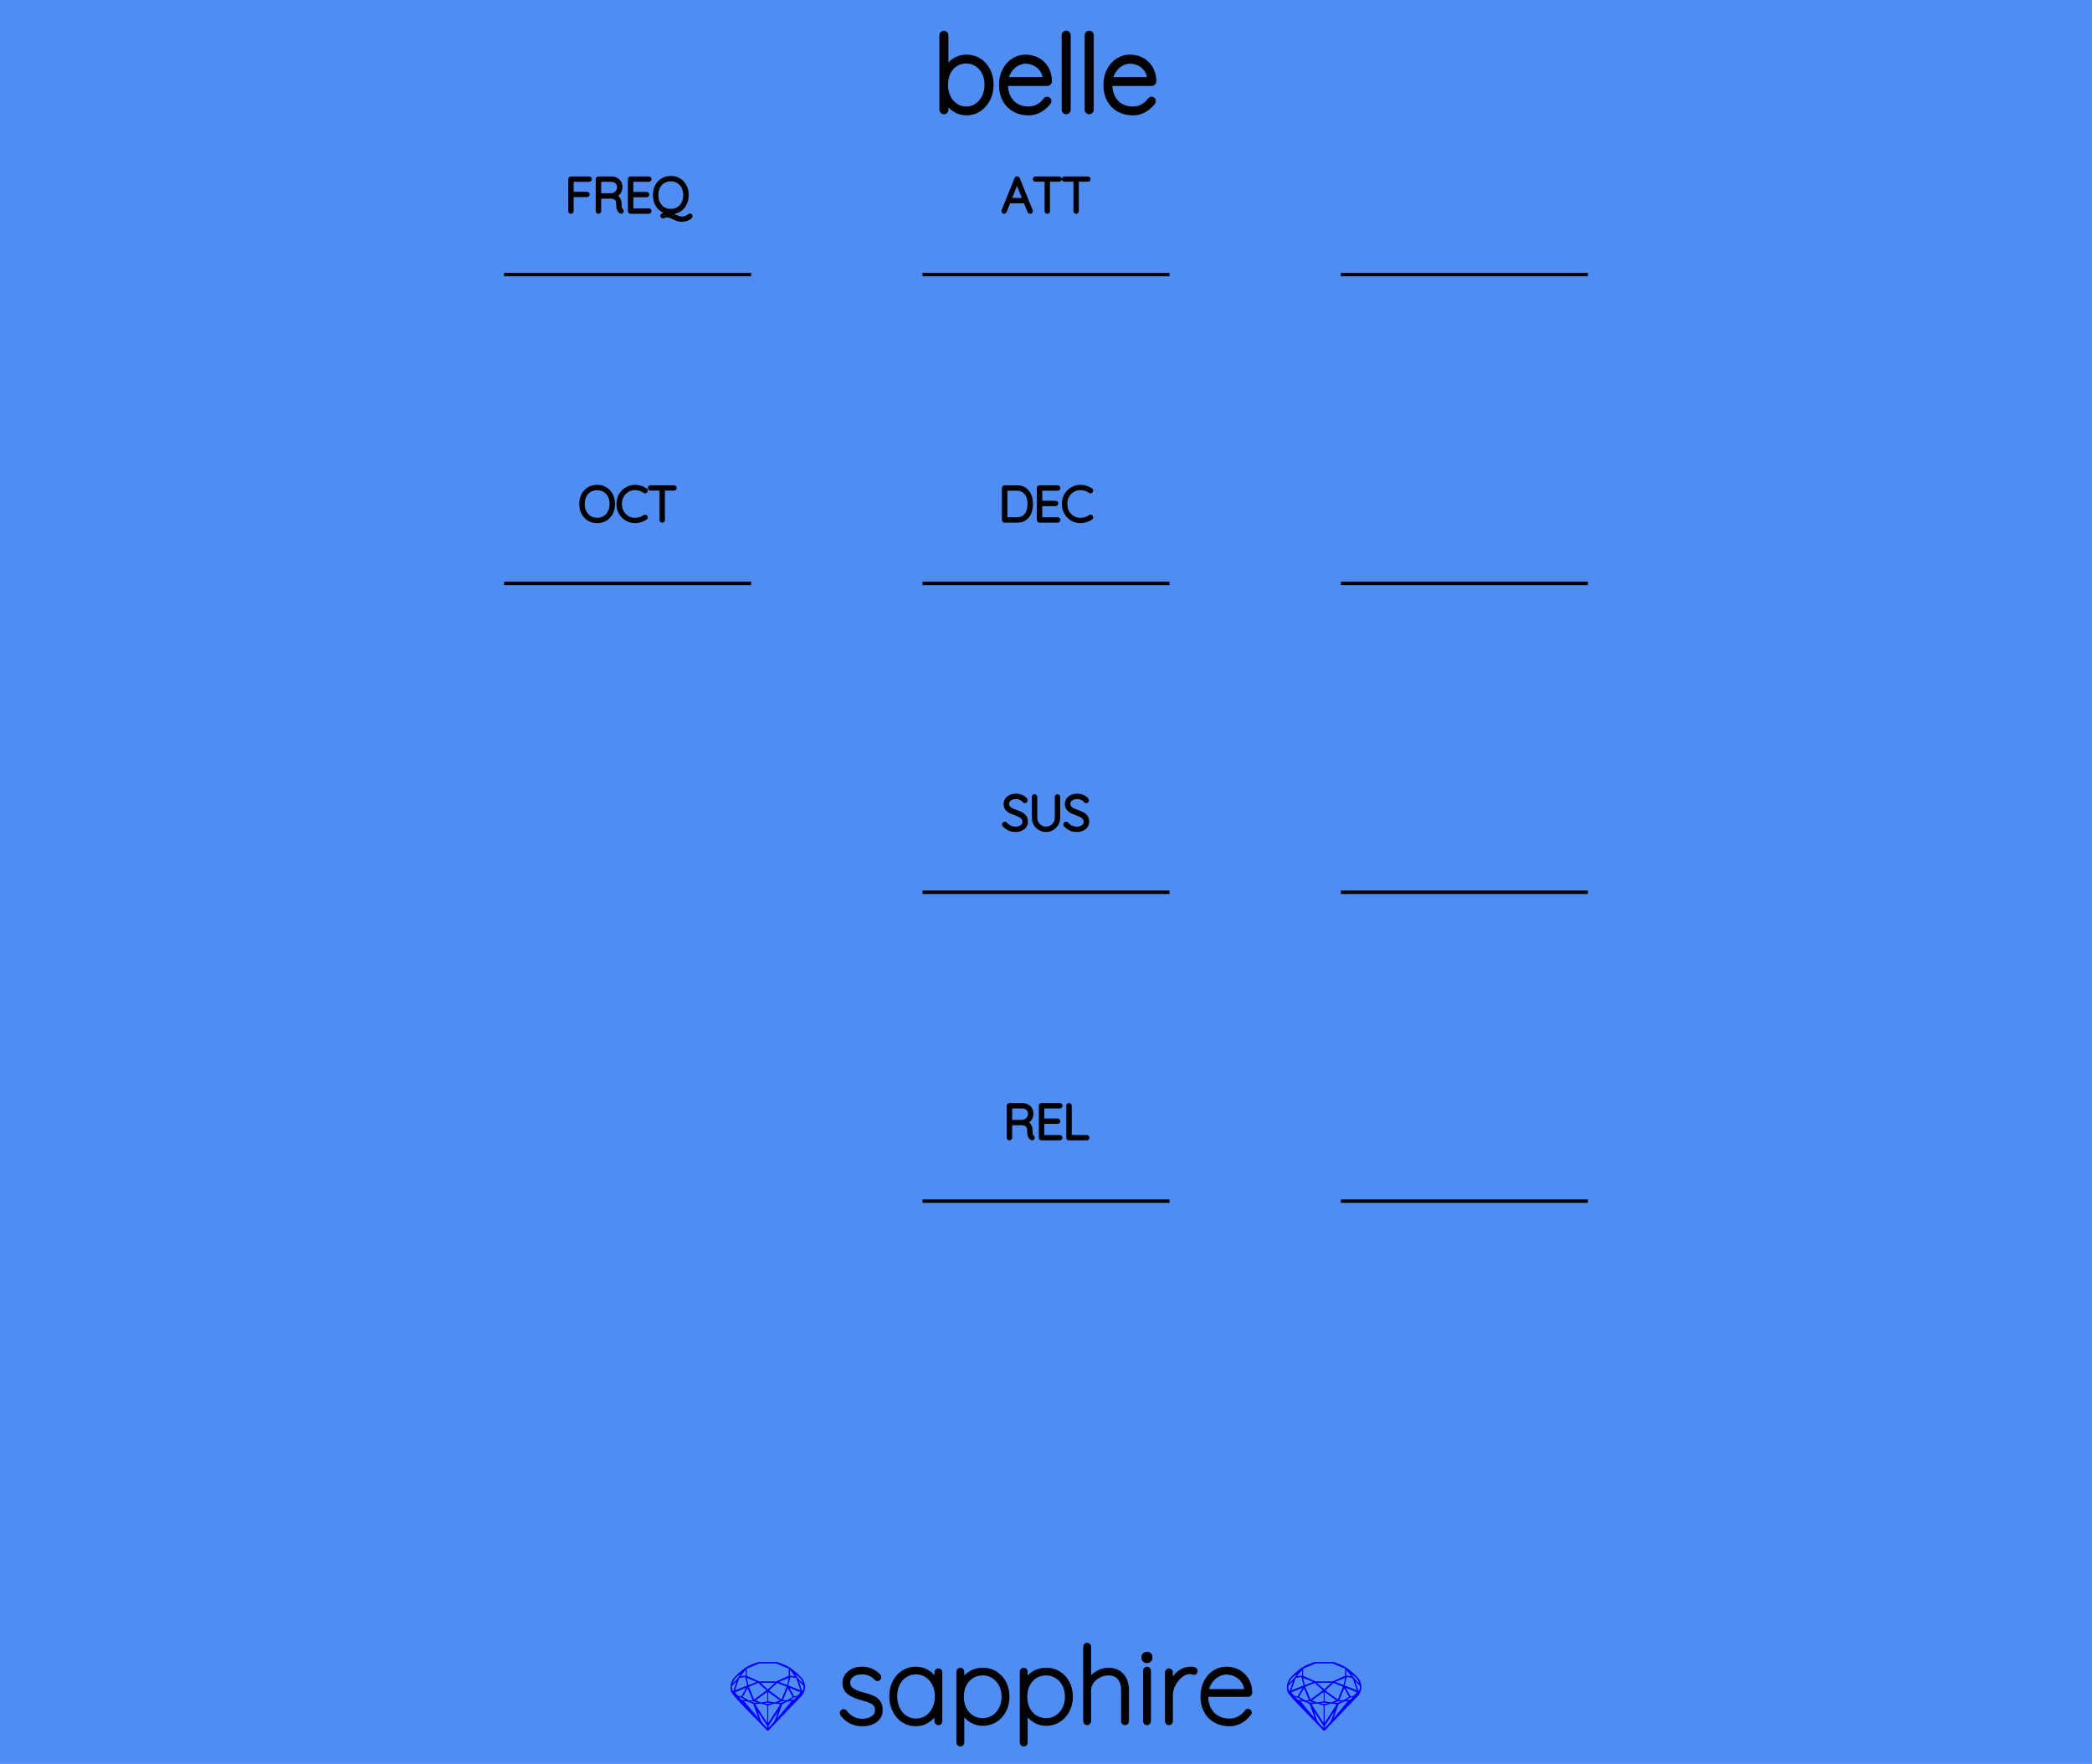
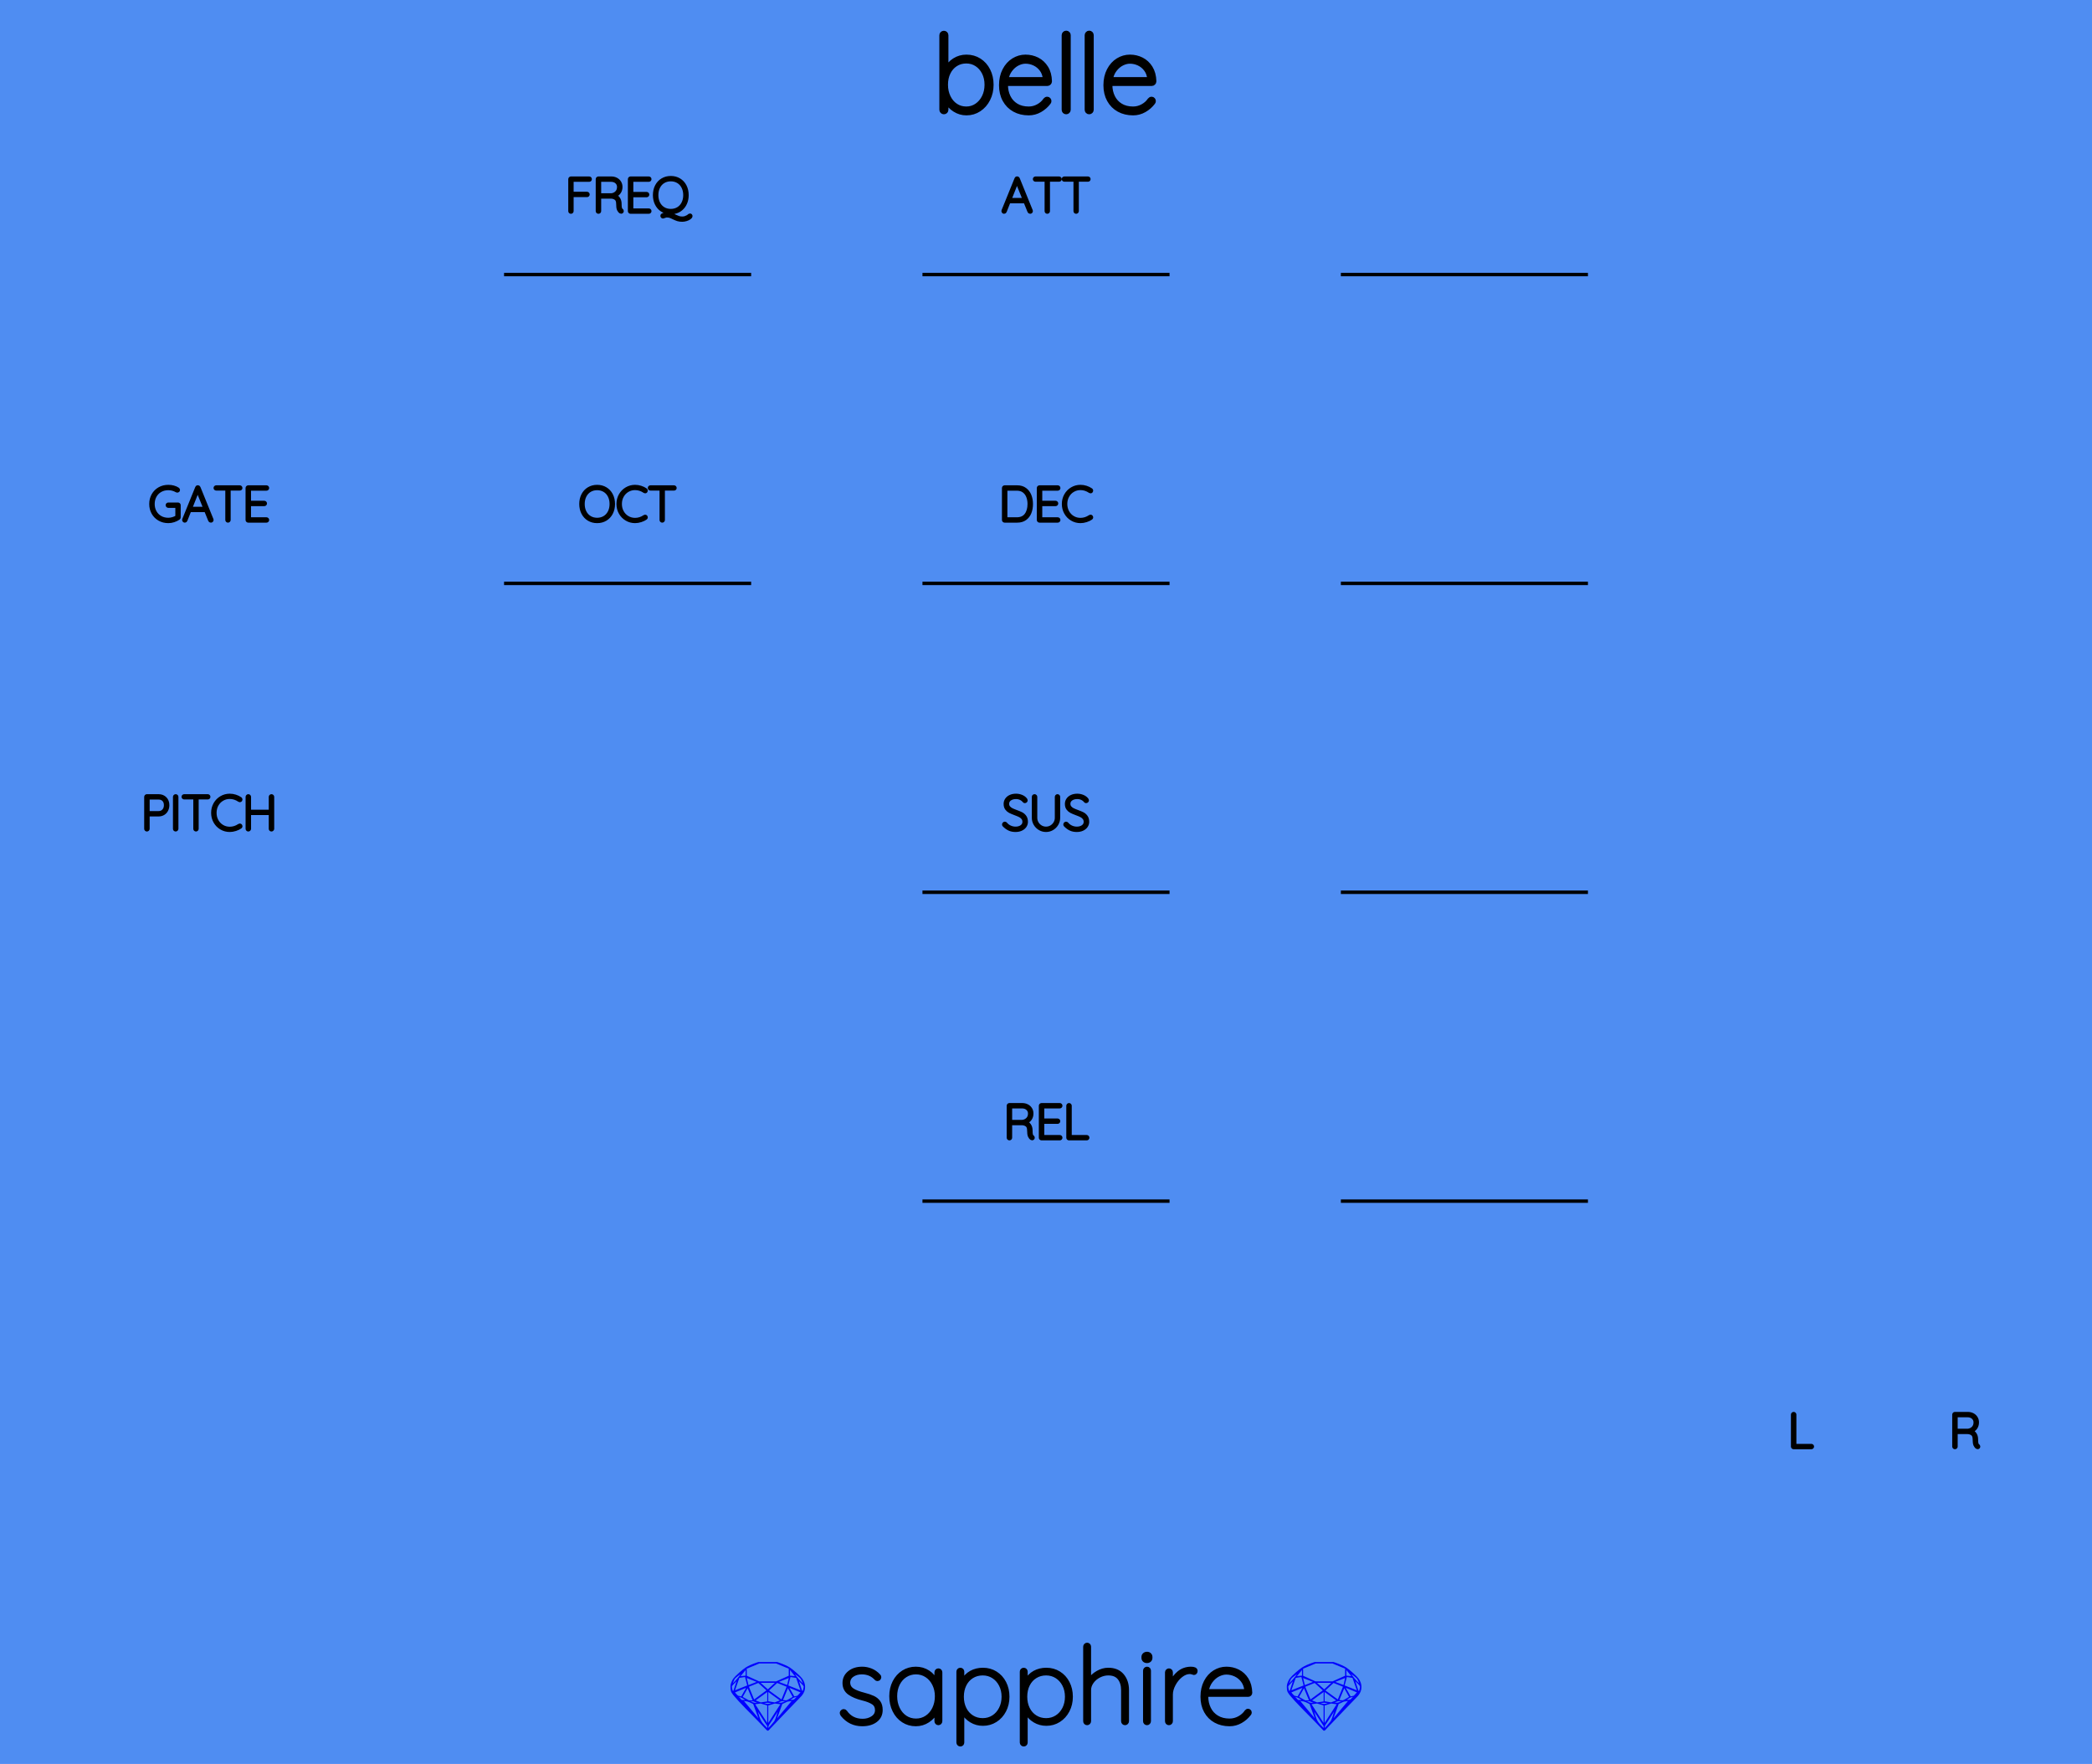
<svg xmlns="http://www.w3.org/2000/svg" width="152.40mm" height="128.50mm" viewBox="0 0 152.40 128.50">
  <g id="PanelLayer">
    <rect id="border_rect" width="152.4" height="128.5" x="0" y="0" style="display:inline;fill:#4f8df2;fill-opacity:1;stroke:none;" />
    <path id="model_name" d="M72.207 6.172Q72.207 6.747 71.97 7.216Q71.734 7.686 71.322 7.957Q70.911 8.229 70.406 8.229Q69.948 8.229 69.56 7.984Q69.172 7.74 68.916 7.305V7.996Q68.916 8.058 68.874 8.105Q68.831 8.151 68.761 8.151Q68.699 8.151 68.652 8.105Q68.606 8.058 68.606 7.996V2.571Q68.606 2.509 68.648 2.462Q68.691 2.416 68.761 2.416Q68.831 2.416 68.874 2.462Q68.916 2.509 68.916 2.571V5.101Q69.149 4.643 69.541 4.399Q69.933 4.154 70.406 4.154Q70.919 4.154 71.33 4.414Q71.741 4.674 71.974 5.136Q72.207 5.598 72.207 6.172ZM71.897 6.172Q71.897 5.675 71.699 5.284Q71.501 4.892 71.159 4.67Q70.818 4.449 70.391 4.449Q69.956 4.449 69.611 4.67Q69.265 4.892 69.075 5.284Q68.885 5.675 68.885 6.172Q68.885 6.669 69.079 7.072Q69.273 7.476 69.615 7.705Q69.956 7.934 70.391 7.934Q70.818 7.934 71.159 7.701Q71.501 7.468 71.699 7.069Q71.897 6.669 71.897 6.172ZM76.421 7.36Q76.421 7.414 76.39 7.453Q76.134 7.794 75.754 8.012Q75.373 8.229 74.939 8.229Q74.357 8.229 73.907 7.981Q73.456 7.732 73.204 7.274Q72.952 6.816 72.952 6.211Q72.952 5.59 73.196 5.121Q73.441 4.651 73.844 4.403Q74.248 4.154 74.706 4.154Q75.164 4.154 75.556 4.352Q75.948 4.55 76.196 4.946Q76.445 5.342 76.46 5.924Q76.46 5.986 76.413 6.036Q76.367 6.087 76.305 6.087H73.255V6.188Q73.255 6.669 73.449 7.069Q73.643 7.468 74.023 7.701Q74.403 7.934 74.939 7.934Q75.311 7.934 75.641 7.752Q75.971 7.569 76.157 7.29Q76.212 7.22 76.289 7.22Q76.344 7.22 76.382 7.263Q76.421 7.305 76.421 7.36ZM73.286 5.792H76.142V5.722Q76.103 5.326 75.89 5.043Q75.676 4.76 75.362 4.612Q75.047 4.465 74.706 4.465Q74.419 4.465 74.12 4.616Q73.821 4.767 73.592 5.066Q73.363 5.365 73.286 5.792ZM77.671 8.151Q77.601 8.151 77.558 8.105Q77.516 8.058 77.516 7.996V2.563Q77.516 2.501 77.562 2.455Q77.609 2.408 77.671 2.408Q77.741 2.408 77.783 2.455Q77.826 2.501 77.826 2.563V7.996Q77.826 8.058 77.779 8.105Q77.733 8.151 77.671 8.151ZM79.347 8.151Q79.277 8.151 79.235 8.105Q79.192 8.058 79.192 7.996V2.563Q79.192 2.501 79.239 2.455Q79.285 2.408 79.347 2.408Q79.417 2.408 79.46 2.455Q79.502 2.501 79.502 2.563V7.996Q79.502 8.058 79.456 8.105Q79.409 8.151 79.347 8.151ZM84.027 7.36Q84.027 7.414 83.996 7.453Q83.74 7.794 83.36 8.012Q82.979 8.229 82.545 8.229Q81.963 8.229 81.513 7.981Q81.062 7.732 80.81 7.274Q80.558 6.816 80.558 6.211Q80.558 5.59 80.802 5.121Q81.047 4.651 81.45 4.403Q81.854 4.154 82.312 4.154Q82.77 4.154 83.162 4.352Q83.554 4.55 83.802 4.946Q84.05 5.342 84.066 5.924Q84.066 5.986 84.019 6.036Q83.973 6.087 83.911 6.087H80.861V6.188Q80.861 6.669 81.055 7.069Q81.249 7.468 81.629 7.701Q82.009 7.934 82.545 7.934Q82.917 7.934 83.247 7.752Q83.577 7.569 83.763 7.29Q83.817 7.22 83.895 7.22Q83.95 7.22 83.988 7.263Q84.027 7.305 84.027 7.36ZM80.892 5.792H83.748V5.722Q83.709 5.326 83.495 5.043Q83.282 4.76 82.968 4.612Q82.653 4.465 82.312 4.465Q82.025 4.465 81.726 4.616Q81.427 4.767 81.198 5.066Q80.969 5.365 80.892 5.792Z" style="display:inline;stroke:#000000;stroke-width:0.35;stroke-linecap:round;stroke-linejoin:bevel" />
    <g id="sapphire_insignia">
      <path id="brand_name" d="M61.306 124.775Q61.306 124.721 61.368 124.674Q61.407 124.636 61.462 124.636Q61.539 124.636 61.586 124.698Q62.036 125.342 62.843 125.342Q63.255 125.342 63.565 125.136Q63.875 124.93 63.875 124.581Q63.875 124.224 63.604 124.046Q63.332 123.867 62.859 123.751Q62.23 123.596 61.869 123.336Q61.508 123.076 61.508 122.602Q61.508 122.144 61.873 121.845Q62.238 121.547 62.812 121.547Q63.13 121.547 63.445 121.671Q63.759 121.795 64.015 122.067Q64.069 122.113 64.069 122.175Q64.069 122.245 64.015 122.299Q63.953 122.331 63.914 122.331Q63.86 122.331 63.821 122.284Q63.417 121.842 62.781 121.842Q62.37 121.842 62.086 122.043Q61.803 122.245 61.803 122.602Q61.826 122.936 62.11 123.118Q62.393 123.301 62.944 123.44Q63.34 123.541 63.6 123.662Q63.86 123.782 64.015 123.999Q64.17 124.216 64.17 124.566Q64.17 125.055 63.794 125.338Q63.417 125.621 62.812 125.621Q61.927 125.621 61.361 124.923Q61.306 124.837 61.306 124.775ZM68.516 121.826V125.388Q68.516 125.45 68.47 125.497Q68.423 125.544 68.361 125.544Q68.291 125.544 68.249 125.497Q68.206 125.45 68.206 125.388V124.69Q68.012 125.086 67.609 125.353Q67.205 125.621 66.716 125.621Q66.204 125.621 65.792 125.353Q65.381 125.086 65.148 124.616Q64.915 124.147 64.915 123.565Q64.915 122.99 65.152 122.528Q65.389 122.067 65.8 121.807Q66.212 121.547 66.716 121.547Q67.22 121.547 67.624 121.811Q68.028 122.074 68.206 122.517V121.826Q68.206 121.764 68.249 121.717Q68.291 121.671 68.361 121.671Q68.431 121.671 68.474 121.717Q68.516 121.764 68.516 121.826ZM68.237 123.565Q68.237 123.091 68.043 122.695Q67.849 122.299 67.504 122.071Q67.158 121.842 66.731 121.842Q66.305 121.842 65.959 122.063Q65.614 122.284 65.42 122.676Q65.226 123.068 65.226 123.565Q65.226 124.061 65.42 124.465Q65.614 124.868 65.955 125.097Q66.297 125.326 66.731 125.326Q67.158 125.326 67.504 125.097Q67.849 124.868 68.043 124.465Q68.237 124.061 68.237 123.565ZM73.406 123.603Q73.406 124.162 73.169 124.616Q72.933 125.07 72.521 125.33Q72.11 125.59 71.605 125.59Q71.14 125.59 70.752 125.357Q70.364 125.125 70.115 124.698V126.941Q70.115 127.003 70.073 127.049Q70.03 127.096 69.96 127.096Q69.898 127.096 69.851 127.049Q69.805 127.003 69.805 126.941V121.779Q69.805 121.717 69.847 121.671Q69.89 121.624 69.96 121.624Q70.03 121.624 70.073 121.671Q70.115 121.717 70.115 121.779V122.493Q70.348 122.051 70.736 121.838Q71.124 121.624 71.605 121.624Q72.118 121.624 72.529 121.88Q72.94 122.136 73.173 122.587Q73.406 123.037 73.406 123.603ZM73.096 123.603Q73.096 123.122 72.898 122.738Q72.7 122.354 72.358 122.136Q72.017 121.919 71.59 121.919Q71.155 121.919 70.81 122.133Q70.465 122.346 70.274 122.73Q70.084 123.114 70.084 123.603Q70.084 124.092 70.274 124.476Q70.465 124.861 70.81 125.078Q71.155 125.295 71.59 125.295Q72.017 125.295 72.358 125.078Q72.7 124.861 72.898 124.473Q73.096 124.085 73.096 123.603ZM78.024 123.603Q78.024 124.162 77.787 124.616Q77.55 125.07 77.139 125.33Q76.728 125.59 76.223 125.59Q75.758 125.59 75.37 125.357Q74.981 125.125 74.733 124.698V126.941Q74.733 127.003 74.691 127.049Q74.648 127.096 74.578 127.096Q74.516 127.096 74.469 127.049Q74.423 127.003 74.423 126.941V121.779Q74.423 121.717 74.465 121.671Q74.508 121.624 74.578 121.624Q74.648 121.624 74.691 121.671Q74.733 121.717 74.733 121.779V122.493Q74.966 122.051 75.354 121.838Q75.742 121.624 76.223 121.624Q76.736 121.624 77.147 121.88Q77.558 122.136 77.791 122.587Q78.024 123.037 78.024 123.603ZM77.713 123.603Q77.713 123.122 77.516 122.738Q77.318 122.354 76.976 122.136Q76.635 121.919 76.208 121.919Q75.773 121.919 75.428 122.133Q75.082 122.346 74.892 122.73Q74.702 123.114 74.702 123.603Q74.702 124.092 74.892 124.476Q75.082 124.861 75.428 125.078Q75.773 125.295 76.208 125.295Q76.635 125.295 76.976 125.078Q77.318 124.861 77.516 124.473Q77.713 124.085 77.713 123.603ZM82.114 123.122V125.388Q82.114 125.45 82.067 125.497Q82.021 125.544 81.959 125.544Q81.889 125.544 81.846 125.497Q81.803 125.45 81.803 125.388V123.122Q81.803 122.587 81.54 122.253Q81.276 121.919 80.733 121.919Q80.399 121.919 80.077 122.082Q79.755 122.245 79.553 122.525Q79.351 122.804 79.351 123.122V125.388Q79.351 125.45 79.304 125.497Q79.258 125.544 79.196 125.544Q79.126 125.544 79.083 125.497Q79.041 125.45 79.041 125.388V119.956Q79.041 119.894 79.087 119.847Q79.134 119.8 79.196 119.8Q79.266 119.8 79.308 119.847Q79.351 119.894 79.351 119.956V122.408Q79.568 122.067 79.953 121.845Q80.337 121.624 80.733 121.624Q81.4 121.624 81.757 122.047Q82.114 122.47 82.114 123.122ZM83.558 125.544Q83.488 125.544 83.445 125.497Q83.402 125.45 83.402 125.388V121.702Q83.402 121.64 83.449 121.593Q83.495 121.547 83.558 121.547Q83.627 121.547 83.67 121.593Q83.713 121.64 83.713 121.702V125.388Q83.713 125.45 83.666 125.497Q83.62 125.544 83.558 125.544ZM83.286 120.771V120.708Q83.286 120.6 83.364 120.53Q83.441 120.46 83.565 120.46Q83.674 120.46 83.748 120.53Q83.821 120.6 83.821 120.708V120.771Q83.821 120.879 83.748 120.949Q83.674 121.019 83.558 121.019Q83.433 121.019 83.36 120.949Q83.286 120.879 83.286 120.771ZM87.112 121.725Q87.112 121.795 87.073 121.842Q87.034 121.888 86.972 121.888Q86.949 121.888 86.86 121.853Q86.771 121.818 86.67 121.818Q86.352 121.818 86.033 122.071Q85.715 122.323 85.513 122.707Q85.311 123.091 85.311 123.448V125.388Q85.311 125.45 85.265 125.497Q85.218 125.544 85.156 125.544Q85.087 125.544 85.044 125.497Q85.001 125.45 85.001 125.388V121.826Q85.001 121.764 85.048 121.717Q85.094 121.671 85.156 121.671Q85.226 121.671 85.269 121.717Q85.311 121.764 85.311 121.826V122.649Q85.49 122.175 85.867 121.865Q86.243 121.554 86.755 121.547Q87.112 121.547 87.112 121.725ZM91.055 124.752Q91.055 124.806 91.024 124.845Q90.768 125.187 90.387 125.404Q90.007 125.621 89.572 125.621Q88.99 125.621 88.54 125.373Q88.09 125.125 87.838 124.667Q87.586 124.209 87.586 123.603Q87.586 122.982 87.83 122.513Q88.075 122.043 88.478 121.795Q88.882 121.547 89.34 121.547Q89.797 121.547 90.189 121.745Q90.581 121.942 90.83 122.338Q91.078 122.734 91.094 123.316Q91.094 123.378 91.047 123.429Q91 123.479 90.938 123.479H87.888V123.58Q87.888 124.061 88.082 124.461Q88.276 124.861 88.657 125.093Q89.037 125.326 89.572 125.326Q89.945 125.326 90.275 125.144Q90.605 124.962 90.791 124.682Q90.845 124.612 90.923 124.612Q90.977 124.612 91.016 124.655Q91.055 124.698 91.055 124.752ZM87.919 123.184H90.775V123.114Q90.737 122.719 90.523 122.435Q90.31 122.152 89.995 122.005Q89.681 121.857 89.34 121.857Q89.052 121.857 88.754 122.008Q88.455 122.16 88.226 122.459Q87.997 122.757 87.919 123.184Z" style="fill:#000000;stroke:#000000;stroke-width:0.265;stroke-linecap:square" />
      <g id="gemstones" style="stroke-width:0;fill:#0000ff;stroke:#2e2114;stroke-linecap:square;stroke-opacity:1">
        <path d="m 58.650,122.900 q 0,0.342 -0.243,0.631 -0.044,0.052 -0.204,0.215 -0.187,0.19 -0.785,0.813 l -1.444,1.513 q -0.019,0.003 -0.044,0.003 -0.028,0 -0.041,-0.003 -0.083,-0.083 -0.648,-0.675 -0.469,-0.474 -0.934,-0.948 -0.557,-0.568 -0.898,-0.981 -0.132,-0.16 -0.168,-0.298 -0.028,-0.102 -0.028,-0.342 0,-0.11 0.072,-0.289 0.066,-0.165 0.141,-0.265 0.119,-0.157 0.422,-0.424 0.284,-0.251 0.474,-0.375 0.273,-0.179 0.819,-0.367 0.096,-0.033 0.11,-0.033 h 1.361 q 0.011,0 0.105,0.033 0.568,0.201 0.824,0.367 0.165,0.105 0.474,0.378 0.322,0.284 0.422,0.422 0.215,0.295 0.215,0.626 z m -0.168,-0.273 q -0.033,-0.107 -0.135,-0.309 -0.072,-0.094 -0.209,-0.198 -0.119,-0.085 -0.234,-0.171 0.245,0.364 0.579,0.678 z m -0.573,-0.524 -0.358,-0.446 v 0.411 z m 0.637,0.758 q 0,-0.052 -0.342,-0.394 l 0.229,0.703 h 0.05 q 0.063,-0.218 0.063,-0.309 z m -0.232,0.273 -0.317,-0.904 -0.411,-0.063 -0.16,0.615 z m 0.003,0.154 -0.772,-0.32 h -0.03 l 0.345,0.606 q 0.08,-0.003 0.234,-0.047 0.025,-0.014 0.223,-0.24 z m -0.857,-1.05 -0.719,0.284 0.604,0.226 z m 0,-0.163 v -0.515 l -0.918,-0.38 h -1.224 l -0.918,0.38 v 0.515 l 0.898,0.408 h 1.254 z m 0.573,1.538 q -0.069,0.011 -0.198,0.052 -0.085,0.055 -0.259,0.163 0.019,0 0.063,0.003 0.041,0 0.063,0 0.119,0 0.19,-0.069 0.072,-0.072 0.141,-0.149 z m -0.289,0.003 -0.347,-0.631 -0.364,0.879 q 0.025,-0.017 0.066,-0.017 0.03,0 0.085,0.011 0.058,0.008 0.088,0.008 0.05,0 0.229,-0.107 0.229,-0.138 0.243,-0.143 z m -0.441,-0.741 -0.684,-0.276 -0.593,0.548 0.904,0.656 z m -0.854,-0.284 h -1.036 l 0.524,0.474 z m 0.75,1.367 q -0.229,-0.03 -0.229,-0.03 -0.036,0 -0.273,0.094 l 0.19,0.019 q 0.011,0 0.311,-0.083 z m -0.389,-0.088 -0.843,-0.612 v 0.675 l 0.471,0.083 z m 0.854,0.05 q -0.099,0.006 -0.295,0.039 -0.011,0.003 -0.378,0.176 -0.13,0.347 -0.38,1.042 z m -2.544,-1.397 -0.719,-0.284 0.124,0.518 z m -0.802,-0.455 v -0.411 l -0.367,0.446 z m 1.516,1.072 -0.593,-0.54 -0.684,0.276 0.38,0.929 z m 0.369,0.943 q -0.033,-0.003 -0.135,-0.025 -0.085,-0.017 -0.138,-0.017 -0.052,0 -0.138,0.017 -0.102,0.022 -0.135,0.025 0.265,0.047 0.273,0.047 0.008,0 0.273,-0.047 z m -0.309,-0.138 v -0.686 l -0.843,0.612 0.372,0.146 z m 0.951,0.207 -0.397,-0.055 -0.48,0.141 v 1.276 z m -2.888,-2.202 q -0.119,0.085 -0.234,0.174 -0.146,0.107 -0.209,0.196 -0.044,0.105 -0.135,0.314 0.369,-0.364 0.579,-0.684 z m 0.477,0.832 -0.16,-0.615 -0.411,0.063 -0.317,0.904 z m 0.394,1.083 -0.364,-0.879 -0.356,0.631 q 0.435,0.251 0.452,0.251 0.091,0 0.267,-0.003 z m 1.822,0.83 q -0.132,0.212 -0.405,0.634 -0.077,0.107 -0.22,0.328 -0.058,0.105 -0.055,0.226 0.16,-0.152 0.433,-0.496 0.077,-0.13 0.141,-0.339 0.055,-0.176 0.107,-0.353 z m -1.494,-0.661 -0.27,-0.088 -0.008,-0.011 q -0.025,0 -0.107,0.011 -0.066,0.006 -0.107,0.006 0.273,0.091 0.311,0.091 0.025,0 0.182,-0.008 z m -0.81,-1.064 h -0.03 l -0.772,0.32 q 0.066,0.097 0.223,0.24 0.077,0.014 0.234,0.047 z m -0.689,-0.502 q -0.342,0.347 -0.342,0.394 0,0.08 0.063,0.309 h 0.05 z m 2.235,3.045 v -1.276 l -0.48,-0.141 -0.397,0.055 z m -1.607,-1.676 q -0.256,-0.182 -0.458,-0.223 0.066,0.077 0.204,0.223 z m 1.61,2.045 v -0.138 l -0.684,-1.05 q 0.052,0.176 0.107,0.353 0.063,0.209 0.141,0.339 0.069,0.119 0.204,0.259 0.116,0.119 0.232,0.237 z m -0.645,-0.706 q -0.116,-0.328 -0.38,-1.042 -0.135,-0.066 -0.273,-0.13 -0.16,-0.072 -0.289,-0.072 -0.052,0 -0.11,-0.014 z" />
        <path d="m 99.180,122.900 q 0,0.342 -0.243,0.631 -0.044,0.052 -0.204,0.215 -0.187,0.19 -0.785,0.813 l -1.444,1.513 q -0.019,0.003 -0.044,0.003 -0.028,0 -0.041,-0.003 -0.083,-0.083 -0.648,-0.675 -0.469,-0.474 -0.934,-0.948 -0.557,-0.568 -0.898,-0.981 -0.132,-0.16 -0.168,-0.298 -0.028,-0.102 -0.028,-0.342 0,-0.11 0.072,-0.289 0.066,-0.165 0.141,-0.265 0.119,-0.157 0.422,-0.424 0.284,-0.251 0.474,-0.375 0.273,-0.179 0.819,-0.367 0.096,-0.033 0.11,-0.033 h 1.361 q 0.011,0 0.105,0.033 0.568,0.201 0.824,0.367 0.165,0.105 0.474,0.378 0.322,0.284 0.422,0.422 0.215,0.295 0.215,0.626 z m -0.168,-0.273 q -0.033,-0.107 -0.135,-0.309 -0.072,-0.094 -0.209,-0.198 -0.119,-0.085 -0.234,-0.171 0.245,0.364 0.579,0.678 z m -0.573,-0.524 -0.358,-0.446 v 0.411 z m 0.637,0.758 q 0,-0.052 -0.342,-0.394 l 0.229,0.703 h 0.05 q 0.063,-0.218 0.063,-0.309 z m -0.232,0.273 -0.317,-0.904 -0.411,-0.063 -0.16,0.615 z m 0.003,0.154 -0.772,-0.32 h -0.03 l 0.345,0.606 q 0.08,-0.003 0.234,-0.047 0.025,-0.014 0.223,-0.24 z m -0.857,-1.05 -0.719,0.284 0.604,0.226 z m 0,-0.163 v -0.515 l -0.918,-0.38 h -1.224 l -0.918,0.38 v 0.515 l 0.898,0.408 h 1.254 z m 0.573,1.538 q -0.069,0.011 -0.198,0.052 -0.085,0.055 -0.259,0.163 0.019,0 0.063,0.003 0.041,0 0.063,0 0.119,0 0.19,-0.069 0.072,-0.072 0.141,-0.149 z m -0.289,0.003 -0.347,-0.631 -0.364,0.879 q 0.025,-0.017 0.066,-0.017 0.03,0 0.085,0.011 0.058,0.008 0.088,0.008 0.05,0 0.229,-0.107 0.229,-0.138 0.243,-0.143 z m -0.441,-0.741 -0.684,-0.276 -0.593,0.548 0.904,0.656 z m -0.854,-0.284 h -1.036 l 0.524,0.474 z m 0.75,1.367 q -0.229,-0.03 -0.229,-0.03 -0.036,0 -0.273,0.094 l 0.19,0.019 q 0.011,0 0.311,-0.083 z m -0.389,-0.088 -0.843,-0.612 v 0.675 l 0.471,0.083 z m 0.854,0.05 q -0.099,0.006 -0.295,0.039 -0.011,0.003 -0.378,0.176 -0.13,0.347 -0.38,1.042 z m -2.544,-1.397 -0.719,-0.284 0.124,0.518 z m -0.802,-0.455 v -0.411 l -0.367,0.446 z m 1.516,1.072 -0.593,-0.54 -0.684,0.276 0.38,0.929 z m 0.369,0.943 q -0.033,-0.003 -0.135,-0.025 -0.085,-0.017 -0.138,-0.017 -0.052,0 -0.138,0.017 -0.102,0.022 -0.135,0.025 0.265,0.047 0.273,0.047 0.008,0 0.273,-0.047 z m -0.309,-0.138 v -0.686 l -0.843,0.612 0.372,0.146 z m 0.951,0.207 -0.397,-0.055 -0.48,0.141 v 1.276 z m -2.888,-2.202 q -0.119,0.085 -0.234,0.174 -0.146,0.107 -0.209,0.196 -0.044,0.105 -0.135,0.314 0.369,-0.364 0.579,-0.684 z m 0.477,0.832 -0.16,-0.615 -0.411,0.063 -0.317,0.904 z m 0.394,1.083 -0.364,-0.879 -0.356,0.631 q 0.435,0.251 0.452,0.251 0.091,0 0.267,-0.003 z m 1.822,0.83 q -0.132,0.212 -0.405,0.634 -0.077,0.107 -0.22,0.328 -0.058,0.105 -0.055,0.226 0.16,-0.152 0.433,-0.496 0.077,-0.13 0.141,-0.339 0.055,-0.176 0.107,-0.353 z m -1.494,-0.661 -0.27,-0.088 -0.008,-0.011 q -0.025,0 -0.107,0.011 -0.066,0.006 -0.107,0.006 0.273,0.091 0.311,0.091 0.025,0 0.182,-0.008 z m -0.81,-1.064 h -0.03 l -0.772,0.32 q 0.066,0.097 0.223,0.24 0.077,0.014 0.234,0.047 z m -0.689,-0.502 q -0.342,0.347 -0.342,0.394 0,0.08 0.063,0.309 h 0.05 z m 2.235,3.045 v -1.276 l -0.48,-0.141 -0.397,0.055 z m -1.607,-1.676 q -0.256,-0.182 -0.458,-0.223 0.066,0.077 0.204,0.223 z m 1.61,2.045 v -0.138 l -0.684,-1.05 q 0.052,0.176 0.107,0.353 0.063,0.209 0.141,0.339 0.069,0.119 0.204,0.259 0.116,0.119 0.232,0.237 z m -0.645,-0.706 q -0.116,-0.328 -0.38,-1.042 -0.135,-0.066 -0.273,-0.13 -0.16,-0.072 -0.289,-0.072 -0.052,0 -0.11,-0.014 z" />
      </g>
    </g>
+     <path d="M13.039 36.802V37.688Q13.039 37.73 13.007 37.751Q12.845 37.861 12.652 37.922Q12.46 37.984 12.263 37.984Q11.899 37.984 11.612 37.82Q11.324 37.656 11.16 37.367Q10.996 37.078 10.996 36.714Q10.996 36.351 11.16 36.062Q11.324 35.772 11.612 35.608Q11.899 35.444 12.263 35.444Q12.46 35.444 12.638 35.492Q12.816 35.539 12.957 35.635Q12.989 35.656 12.989 35.695Q12.989 35.726 12.966 35.746Q12.943 35.765 12.922 35.765Q12.905 35.765 12.876 35.751Q12.58 35.585 12.263 35.585Q11.938 35.585 11.684 35.73Q11.43 35.874 11.287 36.132Q11.144 36.39 11.144 36.714Q11.144 37.039 11.287 37.296Q11.43 37.554 11.684 37.698Q11.938 37.843 12.263 37.843Q12.425 37.843 12.592 37.792Q12.76 37.741 12.898 37.656V36.873H12.263Q12.234 36.873 12.213 36.852Q12.192 36.831 12.192 36.802Q12.192 36.771 12.213 36.751Q12.234 36.732 12.263 36.732H12.968Q13 36.732 13.019 36.753Q13.039 36.774 13.039 36.802ZM15.434 37.882Q15.434 37.914 15.413 37.931Q15.392 37.949 15.36 37.949Q15.335 37.949 15.316 37.937Q15.296 37.924 15.289 37.903L14.993 37.176L14.997 37.183H13.815L13.529 37.903Q13.511 37.949 13.466 37.949Q13.434 37.949 13.414 37.931Q13.395 37.914 13.391 37.889Q13.388 37.875 13.395 37.854L14.344 35.518Q14.354 35.49 14.37 35.481Q14.386 35.472 14.411 35.472Q14.464 35.472 14.482 35.518L15.431 37.854Q15.434 37.864 15.434 37.882ZM13.871 37.042H14.94L14.4 35.712ZM17.537 35.546Q17.537 35.578 17.517 35.596Q17.498 35.613 17.466 35.613H16.679V37.878Q16.679 37.907 16.658 37.928Q16.637 37.949 16.609 37.949Q16.577 37.949 16.558 37.928Q16.538 37.907 16.538 37.878V35.613H15.752Q15.723 35.613 15.702 35.594Q15.681 35.575 15.681 35.546Q15.681 35.518 15.702 35.499Q15.723 35.479 15.752 35.479H17.466Q17.494 35.479 17.515 35.499Q17.537 35.518 17.537 35.546ZM19.484 37.878Q19.484 37.91 19.463 37.929Q19.442 37.949 19.413 37.949H18.083Q18.055 37.949 18.034 37.928Q18.013 37.907 18.013 37.878V35.55Q18.013 35.522 18.034 35.501Q18.055 35.479 18.083 35.479H19.413Q19.442 35.479 19.463 35.501Q19.484 35.522 19.484 35.55Q19.484 35.582 19.463 35.601Q19.442 35.62 19.413 35.62H18.161V36.605H19.255Q19.283 36.605 19.304 36.626Q19.325 36.647 19.325 36.675Q19.325 36.707 19.304 36.727Q19.283 36.746 19.255 36.746H18.161V37.808H19.413Q19.442 37.808 19.463 37.829Q19.484 37.85 19.484 37.878Z" style="stroke:#000000;stroke-width:0.25;stroke-linecap:round;stroke-linejoin:bevel" />
+     <path d="M12.213 58.653Q12.213 58.851 12.13 59.011Q12.047 59.172 11.896 59.262Q11.744 59.352 11.546 59.352H10.777V60.378Q10.777 60.407 10.754 60.428Q10.732 60.449 10.703 60.449Q10.671 60.449 10.65 60.428Q10.629 60.407 10.629 60.378V58.05Q10.629 58.022 10.65 58.001Q10.671 57.979 10.7 57.979H11.546Q11.846 57.979 12.03 58.166Q12.213 58.353 12.213 58.653ZM12.065 58.653Q12.065 58.41 11.926 58.265Q11.786 58.12 11.546 58.12H10.777V59.211H11.546Q11.783 59.211 11.924 59.054Q12.065 58.897 12.065 58.653ZM12.799 60.449Q12.764 60.449 12.744 60.428Q12.725 60.407 12.725 60.375V58.053Q12.725 58.022 12.746 58.001Q12.767 57.979 12.799 57.979Q12.831 57.979 12.852 58.001Q12.873 58.022 12.873 58.053V60.375Q12.869 60.407 12.848 60.428Q12.827 60.449 12.799 60.449ZM15.205 58.046Q15.205 58.078 15.185 58.096Q15.166 58.113 15.134 58.113H14.348V60.378Q14.348 60.407 14.326 60.428Q14.305 60.449 14.277 60.449Q14.245 60.449 14.226 60.428Q14.206 60.407 14.206 60.378V58.113H13.42Q13.391 58.113 13.37 58.094Q13.349 58.075 13.349 58.046Q13.349 58.018 13.37 57.999Q13.391 57.979 13.42 57.979H15.134Q15.162 57.979 15.184 57.999Q15.205 58.018 15.205 58.046ZM17.54 58.24Q17.54 58.269 17.526 58.286Q17.505 58.315 17.473 58.315Q17.459 58.315 17.431 58.3Q17.103 58.078 16.736 58.078Q16.439 58.078 16.191 58.225Q15.942 58.371 15.797 58.63Q15.653 58.89 15.653 59.214Q15.653 59.539 15.797 59.798Q15.942 60.057 16.191 60.204Q16.439 60.35 16.736 60.35Q17.106 60.35 17.427 60.131Q17.445 60.117 17.47 60.117Q17.505 60.117 17.526 60.145Q17.54 60.163 17.54 60.188Q17.54 60.223 17.512 60.244Q17.374 60.343 17.157 60.414Q16.94 60.484 16.736 60.484Q16.401 60.484 16.118 60.318Q15.836 60.153 15.67 59.861Q15.505 59.57 15.505 59.214Q15.505 58.858 15.67 58.567Q15.836 58.276 16.118 58.11Q16.401 57.944 16.736 57.944Q16.947 57.944 17.147 58.008Q17.346 58.071 17.508 58.184Q17.54 58.209 17.54 58.24ZM19.851 58.053V60.375Q19.847 60.407 19.826 60.428Q19.805 60.449 19.777 60.449Q19.741 60.449 19.722 60.428Q19.703 60.407 19.703 60.375V59.249H18.165V60.375Q18.161 60.407 18.14 60.428Q18.119 60.449 18.09 60.449Q18.055 60.449 18.036 60.428Q18.016 60.407 18.016 60.375V58.053Q18.016 58.022 18.038 58.001Q18.059 57.979 18.09 57.979Q18.122 57.979 18.143 58.001Q18.165 58.022 18.165 58.053V59.108H19.703V58.053Q19.703 58.022 19.724 58.001Q19.745 57.979 19.777 57.979Q19.808 57.979 19.83 58.001Q19.851 58.022 19.851 58.053Z" style="stroke:#000000;stroke-width:0.25;stroke-linecap:round;stroke-linejoin:bevel" />
+     <path d="M132.028 105.378Q132.028 105.41 132.007 105.429Q131.986 105.449 131.957 105.449H130.663Q130.631 105.449 130.611 105.428Q130.592 105.407 130.592 105.378V103.05Q130.592 103.022 130.613 103.001Q130.634 102.979 130.666 102.979Q130.698 102.979 130.719 103.001Q130.74 103.022 130.74 103.05V105.308H131.957Q131.986 105.308 132.007 105.329Q132.028 105.35 132.028 105.378Z" style="stroke:#000000;stroke-width:0.25;stroke-linecap:round;stroke-linejoin:bevel" />
+     <path d="M144.137 105.375Q144.137 105.407 144.118 105.426Q144.098 105.445 144.07 105.445Q144.049 105.445 144.038 105.438Q143.943 105.385 143.887 105.26Q143.83 105.135 143.83 104.849Q143.83 104.56 143.675 104.452Q143.52 104.345 143.315 104.345H142.49V105.378Q142.49 105.407 142.469 105.428Q142.447 105.449 142.416 105.449Q142.384 105.449 142.363 105.428Q142.342 105.407 142.342 105.378V103.05Q142.342 103.022 142.363 103.001Q142.384 102.979 142.412 102.979H143.343Q143.548 102.979 143.707 103.062Q143.866 103.145 143.954 103.29Q144.042 103.434 144.042 103.618Q144.042 103.854 143.917 104.024Q143.791 104.193 143.59 104.253Q143.76 104.306 143.869 104.463Q143.978 104.62 143.978 104.849Q143.978 105.085 144.008 105.179Q144.038 105.272 144.098 105.311Q144.137 105.336 144.137 105.375ZM143.361 104.204Q143.583 104.182 143.739 104.027Q143.894 103.872 143.894 103.621Q143.894 103.403 143.739 103.262Q143.583 103.121 143.326 103.121H142.49V104.204Z" style="stroke:#000000;stroke-width:0.25;stroke-linecap:round;stroke-linejoin:bevel" />
    <path d="M 36.72,20.00 L 54.72,20.00 z " style="stroke:#000000;stroke-width:0.25;stroke-linecap:round;stroke-linejoin:bevel;stroke-dasharray:none" />
    <path d="M42.993 13.05Q42.993 13.082 42.972 13.101Q42.951 13.12 42.922 13.12H41.663V14.094H42.764Q42.792 14.094 42.813 14.115Q42.834 14.136 42.834 14.165Q42.834 14.197 42.813 14.216Q42.792 14.235 42.764 14.235H41.663V15.378Q41.663 15.406 41.644 15.428Q41.624 15.449 41.593 15.449Q41.561 15.449 41.541 15.428Q41.522 15.406 41.522 15.378V13.05Q41.522 13.022 41.543 13.001Q41.564 12.979 41.593 12.979H42.922Q42.951 12.979 42.972 13.001Q42.993 13.022 42.993 13.05ZM45.318 15.375Q45.318 15.406 45.298 15.426Q45.279 15.445 45.251 15.445Q45.23 15.445 45.219 15.438Q45.124 15.385 45.067 15.26Q45.011 15.135 45.011 14.849Q45.011 14.56 44.856 14.452Q44.7 14.345 44.496 14.345H43.67V15.378Q43.67 15.406 43.649 15.428Q43.628 15.449 43.596 15.449Q43.565 15.449 43.543 15.428Q43.522 15.406 43.522 15.378V13.05Q43.522 13.022 43.543 13.001Q43.565 12.979 43.593 12.979H44.524Q44.729 12.979 44.887 13.062Q45.046 13.145 45.134 13.29Q45.223 13.434 45.223 13.618Q45.223 13.854 45.097 14.024Q44.972 14.193 44.771 14.253Q44.94 14.306 45.05 14.463Q45.159 14.62 45.159 14.849Q45.159 15.085 45.189 15.179Q45.219 15.272 45.279 15.311Q45.318 15.336 45.318 15.375ZM44.542 14.204Q44.764 14.182 44.919 14.027Q45.074 13.872 45.074 13.621Q45.074 13.403 44.919 13.262Q44.764 13.12 44.506 13.12H43.67V14.204ZM47.336 15.378Q47.336 15.41 47.315 15.429Q47.293 15.449 47.265 15.449H45.935Q45.907 15.449 45.886 15.428Q45.865 15.406 45.865 15.378V13.05Q45.865 13.022 45.886 13.001Q45.907 12.979 45.935 12.979H47.265Q47.293 12.979 47.315 13.001Q47.336 13.022 47.336 13.05Q47.336 13.082 47.315 13.101Q47.293 13.12 47.265 13.12H46.013V14.105H47.106Q47.135 14.105 47.156 14.126Q47.177 14.147 47.177 14.175Q47.177 14.207 47.156 14.226Q47.135 14.246 47.106 14.246H46.013V15.308H47.265Q47.293 15.308 47.315 15.329Q47.336 15.35 47.336 15.378ZM50.324 15.738Q50.324 15.805 50.225 15.874Q50.126 15.943 49.98 15.987Q49.833 16.031 49.703 16.031Q49.509 16.031 49.375 15.989Q49.241 15.946 49.068 15.862Q48.923 15.787 48.817 15.752Q48.712 15.717 48.574 15.717Q48.525 15.717 48.484 15.729Q48.443 15.742 48.387 15.766Q48.324 15.795 48.302 15.795Q48.274 15.795 48.253 15.773Q48.232 15.752 48.232 15.72Q48.232 15.678 48.271 15.661L48.786 15.481Q48.465 15.463 48.216 15.297Q47.967 15.131 47.828 14.851Q47.688 14.57 47.688 14.214Q47.688 13.844 47.838 13.554Q47.988 13.265 48.257 13.105Q48.525 12.944 48.867 12.944Q49.209 12.944 49.477 13.105Q49.745 13.265 49.895 13.554Q50.045 13.844 50.045 14.214Q50.045 14.532 49.934 14.789Q49.823 15.047 49.62 15.22Q49.417 15.392 49.153 15.452L48.719 15.594Q48.828 15.604 48.922 15.639Q49.015 15.675 49.145 15.738Q49.315 15.819 49.431 15.858Q49.548 15.897 49.703 15.897Q49.833 15.897 49.927 15.863Q50.02 15.83 50.109 15.78Q50.137 15.766 50.176 15.727Q50.197 15.706 50.22 15.692Q50.243 15.678 50.264 15.678Q50.292 15.678 50.308 15.694Q50.324 15.71 50.324 15.738ZM48.867 15.343Q49.167 15.343 49.401 15.202Q49.636 15.061 49.766 14.803Q49.897 14.546 49.897 14.214Q49.897 13.883 49.766 13.625Q49.636 13.367 49.401 13.226Q49.167 13.085 48.867 13.085Q48.567 13.085 48.332 13.226Q48.098 13.367 47.967 13.625Q47.837 13.883 47.837 14.214Q47.837 14.546 47.967 14.803Q48.098 15.061 48.332 15.202Q48.567 15.343 48.867 15.343Z" style="stroke:#000000;stroke-width:0.25;stroke-linecap:round;stroke-linejoin:bevel" />
    <path d="M 36.72,42.50 L 54.72,42.50 z " style="stroke:#000000;stroke-width:0.25;stroke-linecap:round;stroke-linejoin:bevel;stroke-dasharray:none" />
    <path d="M43.501 37.984Q43.159 37.984 42.891 37.824Q42.623 37.663 42.473 37.374Q42.323 37.084 42.323 36.714Q42.323 36.344 42.473 36.054Q42.623 35.765 42.891 35.605Q43.159 35.444 43.501 35.444Q43.843 35.444 44.111 35.605Q44.379 35.765 44.529 36.054Q44.679 36.344 44.679 36.714Q44.679 37.084 44.529 37.374Q44.379 37.663 44.111 37.824Q43.843 37.984 43.501 37.984ZM43.501 35.585Q43.201 35.585 42.967 35.726Q42.732 35.867 42.601 36.125Q42.471 36.383 42.471 36.714Q42.471 37.046 42.601 37.303Q42.732 37.561 42.967 37.702Q43.201 37.843 43.501 37.843Q43.801 37.843 44.035 37.702Q44.27 37.561 44.401 37.303Q44.531 37.046 44.531 36.714Q44.531 36.383 44.401 36.125Q44.27 35.867 44.035 35.726Q43.801 35.585 43.501 35.585ZM47.068 35.74Q47.068 35.769 47.053 35.786Q47.032 35.815 47.001 35.815Q46.986 35.815 46.958 35.8Q46.63 35.578 46.263 35.578Q45.967 35.578 45.718 35.725Q45.469 35.871 45.325 36.13Q45.18 36.39 45.18 36.714Q45.18 37.039 45.325 37.298Q45.469 37.557 45.718 37.704Q45.967 37.85 46.263 37.85Q46.634 37.85 46.955 37.631Q46.972 37.617 46.997 37.617Q47.032 37.617 47.053 37.645Q47.068 37.663 47.068 37.688Q47.068 37.723 47.039 37.744Q46.902 37.843 46.685 37.914Q46.468 37.984 46.263 37.984Q45.928 37.984 45.646 37.818Q45.364 37.653 45.198 37.361Q45.032 37.07 45.032 36.714Q45.032 36.358 45.198 36.067Q45.364 35.776 45.646 35.61Q45.928 35.444 46.263 35.444Q46.475 35.444 46.674 35.508Q46.874 35.571 47.036 35.684Q47.068 35.709 47.068 35.74ZM49.17 35.546Q49.17 35.578 49.151 35.596Q49.131 35.613 49.1 35.613H48.313V37.878Q48.313 37.907 48.292 37.928Q48.271 37.949 48.242 37.949Q48.211 37.949 48.191 37.928Q48.172 37.907 48.172 37.878V35.613H47.385Q47.357 35.613 47.336 35.594Q47.315 35.575 47.315 35.546Q47.315 35.518 47.336 35.499Q47.357 35.479 47.385 35.479H49.1Q49.128 35.479 49.149 35.499Q49.17 35.518 49.17 35.546Z" style="stroke:#000000;stroke-width:0.25;stroke-linecap:round;stroke-linejoin:bevel" />
    <path d="M 67.20,20.00 L 85.20,20.00 z " style="stroke:#000000;stroke-width:0.25;stroke-linecap:round;stroke-linejoin:bevel;stroke-dasharray:none" />
    <path d="M75.119 15.382Q75.119 15.414 75.098 15.431Q75.076 15.449 75.045 15.449Q75.02 15.449 75.001 15.437Q74.981 15.424 74.974 15.403L74.678 14.676L74.681 14.683H73.499L73.214 15.403Q73.196 15.449 73.15 15.449Q73.118 15.449 73.099 15.431Q73.08 15.414 73.076 15.389Q73.073 15.375 73.08 15.354L74.029 13.018Q74.039 12.99 74.055 12.981Q74.071 12.972 74.096 12.972Q74.149 12.972 74.166 13.018L75.115 15.354Q75.119 15.364 75.119 15.382ZM73.556 14.542H74.625L74.085 13.212ZM77.221 13.046Q77.221 13.078 77.202 13.096Q77.183 13.113 77.151 13.113H76.364V15.378Q76.364 15.406 76.343 15.428Q76.322 15.449 76.293 15.449Q76.262 15.449 76.242 15.428Q76.223 15.406 76.223 15.378V13.113H75.436Q75.408 13.113 75.387 13.094Q75.366 13.075 75.366 13.046Q75.366 13.018 75.387 12.999Q75.408 12.979 75.436 12.979H77.151Q77.179 12.979 77.2 12.999Q77.221 13.018 77.221 13.046ZM79.324 13.046Q79.324 13.078 79.304 13.096Q79.285 13.113 79.253 13.113H78.467V15.378Q78.467 15.406 78.445 15.428Q78.424 15.449 78.396 15.449Q78.364 15.449 78.345 15.428Q78.326 15.406 78.326 15.378V13.113H77.539Q77.511 13.113 77.489 13.094Q77.468 13.075 77.468 13.046Q77.468 13.018 77.489 12.999Q77.511 12.979 77.539 12.979H79.253Q79.281 12.979 79.303 12.999Q79.324 13.018 79.324 13.046Z" style="stroke:#000000;stroke-width:0.25;stroke-linecap:round;stroke-linejoin:bevel" />
    <path d="M 67.20,42.50 L 85.20,42.50 z " style="stroke:#000000;stroke-width:0.25;stroke-linecap:round;stroke-linejoin:bevel;stroke-dasharray:none" />
    <path d="M75.126 36.714Q75.126 37.063 75.015 37.342Q74.903 37.621 74.674 37.785Q74.445 37.949 74.103 37.949H73.186Q73.157 37.949 73.136 37.928Q73.115 37.907 73.115 37.878V35.55Q73.115 35.522 73.136 35.501Q73.157 35.479 73.186 35.479H74.103Q74.441 35.479 74.672 35.649Q74.903 35.818 75.015 36.099Q75.126 36.379 75.126 36.714ZM74.978 36.714Q74.978 36.414 74.881 36.166Q74.784 35.917 74.581 35.769Q74.378 35.62 74.067 35.62H73.263V37.808H74.067Q74.526 37.808 74.752 37.506Q74.978 37.205 74.978 36.714ZM77.126 37.878Q77.126 37.91 77.105 37.929Q77.084 37.949 77.055 37.949H75.725Q75.697 37.949 75.676 37.928Q75.655 37.907 75.655 37.878V35.55Q75.655 35.522 75.676 35.501Q75.697 35.479 75.725 35.479H77.055Q77.084 35.479 77.105 35.501Q77.126 35.522 77.126 35.55Q77.126 35.582 77.105 35.601Q77.084 35.62 77.055 35.62H75.803V36.605H76.897Q76.925 36.605 76.946 36.626Q76.967 36.647 76.967 36.675Q76.967 36.707 76.946 36.727Q76.925 36.746 76.897 36.746H75.803V37.808H77.055Q77.084 37.808 77.105 37.829Q77.126 37.85 77.126 37.878ZM79.514 35.74Q79.514 35.769 79.5 35.786Q79.479 35.815 79.447 35.815Q79.433 35.815 79.405 35.8Q79.077 35.578 78.71 35.578Q78.414 35.578 78.165 35.725Q77.916 35.871 77.772 36.13Q77.627 36.39 77.627 36.714Q77.627 37.039 77.772 37.298Q77.916 37.557 78.165 37.704Q78.414 37.85 78.71 37.85Q79.08 37.85 79.401 37.631Q79.419 37.617 79.444 37.617Q79.479 37.617 79.5 37.645Q79.514 37.663 79.514 37.688Q79.514 37.723 79.486 37.744Q79.349 37.843 79.132 37.914Q78.915 37.984 78.71 37.984Q78.375 37.984 78.093 37.818Q77.81 37.653 77.645 37.361Q77.479 37.07 77.479 36.714Q77.479 36.358 77.645 36.067Q77.81 35.776 78.093 35.61Q78.375 35.444 78.71 35.444Q78.922 35.444 79.121 35.508Q79.32 35.571 79.483 35.684Q79.514 35.709 79.514 35.74Z" style="stroke:#000000;stroke-width:0.25;stroke-linecap:round;stroke-linejoin:bevel" />
    <path d="M 67.20,65.00 L 85.20,65.00 z " style="stroke:#000000;stroke-width:0.25;stroke-linecap:round;stroke-linejoin:bevel;stroke-dasharray:none" />
    <path d="M73.143 60.114Q73.122 60.093 73.122 60.061Q73.122 60.033 73.147 60.006Q73.171 59.98 73.2 59.98Q73.231 59.98 73.26 60.011Q73.397 60.174 73.586 60.258Q73.775 60.343 73.983 60.343Q74.254 60.343 74.431 60.212Q74.607 60.082 74.607 59.867Q74.604 59.697 74.516 59.588Q74.427 59.479 74.299 59.413Q74.17 59.348 73.948 59.267Q73.704 59.175 73.568 59.105Q73.433 59.034 73.335 58.904Q73.238 58.773 73.238 58.562Q73.238 58.389 73.334 58.248Q73.429 58.106 73.605 58.025Q73.782 57.944 74.014 57.944Q74.223 57.944 74.41 58.02Q74.597 58.096 74.706 58.233Q74.741 58.283 74.741 58.307Q74.741 58.336 74.715 58.359Q74.688 58.382 74.657 58.382Q74.628 58.382 74.611 58.36Q74.512 58.233 74.357 58.159Q74.201 58.085 74.014 58.085Q73.746 58.085 73.568 58.212Q73.39 58.339 73.39 58.558Q73.39 58.71 73.477 58.816Q73.563 58.921 73.694 58.987Q73.824 59.052 74.018 59.122Q74.265 59.211 74.41 59.285Q74.554 59.359 74.657 59.5Q74.759 59.641 74.759 59.874Q74.759 60.036 74.664 60.177Q74.568 60.318 74.39 60.401Q74.212 60.484 73.983 60.484Q73.722 60.484 73.528 60.394Q73.334 60.304 73.143 60.114ZM77.108 58.05V59.574Q77.108 59.821 76.985 60.029Q76.862 60.237 76.653 60.361Q76.445 60.484 76.202 60.484Q75.955 60.484 75.747 60.361Q75.538 60.237 75.415 60.029Q75.292 59.821 75.292 59.574V58.05Q75.292 58.018 75.313 57.999Q75.334 57.979 75.366 57.979Q75.397 57.979 75.419 58.001Q75.44 58.022 75.44 58.05V59.574Q75.44 59.782 75.542 59.959Q75.644 60.135 75.819 60.239Q75.994 60.343 76.202 60.343Q76.41 60.343 76.585 60.239Q76.759 60.135 76.863 59.959Q76.967 59.782 76.967 59.574V58.05Q76.967 58.022 76.987 58.001Q77.006 57.979 77.038 57.979Q77.07 57.979 77.089 58.001Q77.108 58.022 77.108 58.05ZM77.606 60.114Q77.585 60.093 77.585 60.061Q77.585 60.033 77.609 60.006Q77.634 59.98 77.662 59.98Q77.694 59.98 77.722 60.011Q77.86 60.174 78.049 60.258Q78.237 60.343 78.445 60.343Q78.717 60.343 78.894 60.212Q79.07 60.082 79.07 59.867Q79.066 59.697 78.978 59.588Q78.89 59.479 78.761 59.413Q78.632 59.348 78.41 59.267Q78.167 59.175 78.031 59.105Q77.895 59.034 77.798 58.904Q77.701 58.773 77.701 58.562Q77.701 58.389 77.796 58.248Q77.892 58.106 78.068 58.025Q78.244 57.944 78.477 57.944Q78.685 57.944 78.872 58.02Q79.059 58.096 79.169 58.233Q79.204 58.283 79.204 58.307Q79.204 58.336 79.177 58.359Q79.151 58.382 79.119 58.382Q79.091 58.382 79.073 58.36Q78.975 58.233 78.819 58.159Q78.664 58.085 78.477 58.085Q78.209 58.085 78.031 58.212Q77.853 58.339 77.853 58.558Q77.853 58.71 77.939 58.816Q78.026 58.921 78.156 58.987Q78.287 59.052 78.481 59.122Q78.728 59.211 78.872 59.285Q79.017 59.359 79.119 59.5Q79.222 59.641 79.222 59.874Q79.222 60.036 79.126 60.177Q79.031 60.318 78.853 60.401Q78.675 60.484 78.445 60.484Q78.184 60.484 77.99 60.394Q77.796 60.304 77.606 60.114Z" style="stroke:#000000;stroke-width:0.25;stroke-linecap:round;stroke-linejoin:bevel" />
    <path d="M 67.20,87.50 L 85.20,87.50 z " style="stroke:#000000;stroke-width:0.25;stroke-linecap:round;stroke-linejoin:bevel;stroke-dasharray:none" />
    <path d="M75.256 82.875Q75.256 82.906 75.237 82.926Q75.218 82.945 75.189 82.945Q75.168 82.945 75.157 82.938Q75.062 82.885 75.006 82.76Q74.949 82.635 74.949 82.349Q74.949 82.06 74.794 81.952Q74.639 81.845 74.434 81.845H73.609V82.878Q73.609 82.906 73.588 82.928Q73.567 82.949 73.535 82.949Q73.503 82.949 73.482 82.928Q73.461 82.906 73.461 82.878V80.55Q73.461 80.522 73.482 80.501Q73.503 80.479 73.531 80.479H74.463Q74.667 80.479 74.826 80.562Q74.985 80.645 75.073 80.79Q75.161 80.934 75.161 81.118Q75.161 81.354 75.036 81.524Q74.911 81.693 74.71 81.753Q74.879 81.806 74.988 81.963Q75.098 82.12 75.098 82.349Q75.098 82.585 75.128 82.679Q75.157 82.772 75.218 82.811Q75.256 82.836 75.256 82.875ZM74.48 81.704Q74.703 81.682 74.858 81.527Q75.013 81.372 75.013 81.121Q75.013 80.903 74.858 80.762Q74.703 80.621 74.445 80.621H73.609V81.704ZM77.274 82.878Q77.274 82.91 77.253 82.929Q77.232 82.949 77.204 82.949H75.874Q75.846 82.949 75.824 82.928Q75.803 82.906 75.803 82.878V80.55Q75.803 80.522 75.824 80.501Q75.846 80.479 75.874 80.479H77.204Q77.232 80.479 77.253 80.501Q77.274 80.522 77.274 80.55Q77.274 80.582 77.253 80.601Q77.232 80.621 77.204 80.621H75.951V81.605H77.045Q77.073 81.605 77.094 81.626Q77.115 81.647 77.115 81.675Q77.115 81.707 77.094 81.727Q77.073 81.746 77.045 81.746H75.951V82.808H77.204Q77.232 82.808 77.253 82.829Q77.274 82.85 77.274 82.878ZM79.239 82.878Q79.239 82.91 79.218 82.929Q79.197 82.949 79.169 82.949H77.874Q77.842 82.949 77.823 82.928Q77.803 82.906 77.803 82.878V80.55Q77.803 80.522 77.825 80.501Q77.846 80.479 77.877 80.479Q77.909 80.479 77.93 80.501Q77.951 80.522 77.951 80.55V82.808H79.169Q79.197 82.808 79.218 82.829Q79.239 82.85 79.239 82.878Z" style="stroke:#000000;stroke-width:0.25;stroke-linecap:round;stroke-linejoin:bevel" />
    <path d="M 97.68,20.00 L 115.68,20.00 z " style="stroke:#000000;stroke-width:0.25;stroke-linecap:round;stroke-linejoin:bevel;stroke-dasharray:none" />
    <path d="M 97.68,42.50 L 115.68,42.50 z " style="stroke:#000000;stroke-width:0.25;stroke-linecap:round;stroke-linejoin:bevel;stroke-dasharray:none" />
    <path d="M 97.68,65.00 L 115.68,65.00 z " style="stroke:#000000;stroke-width:0.25;stroke-linecap:round;stroke-linejoin:bevel;stroke-dasharray:none" />
    <path d="M 97.68,87.50 L 115.68,87.50 z " style="stroke:#000000;stroke-width:0.25;stroke-linecap:round;stroke-linejoin:bevel;stroke-dasharray:none" />
  </g>
</svg>
